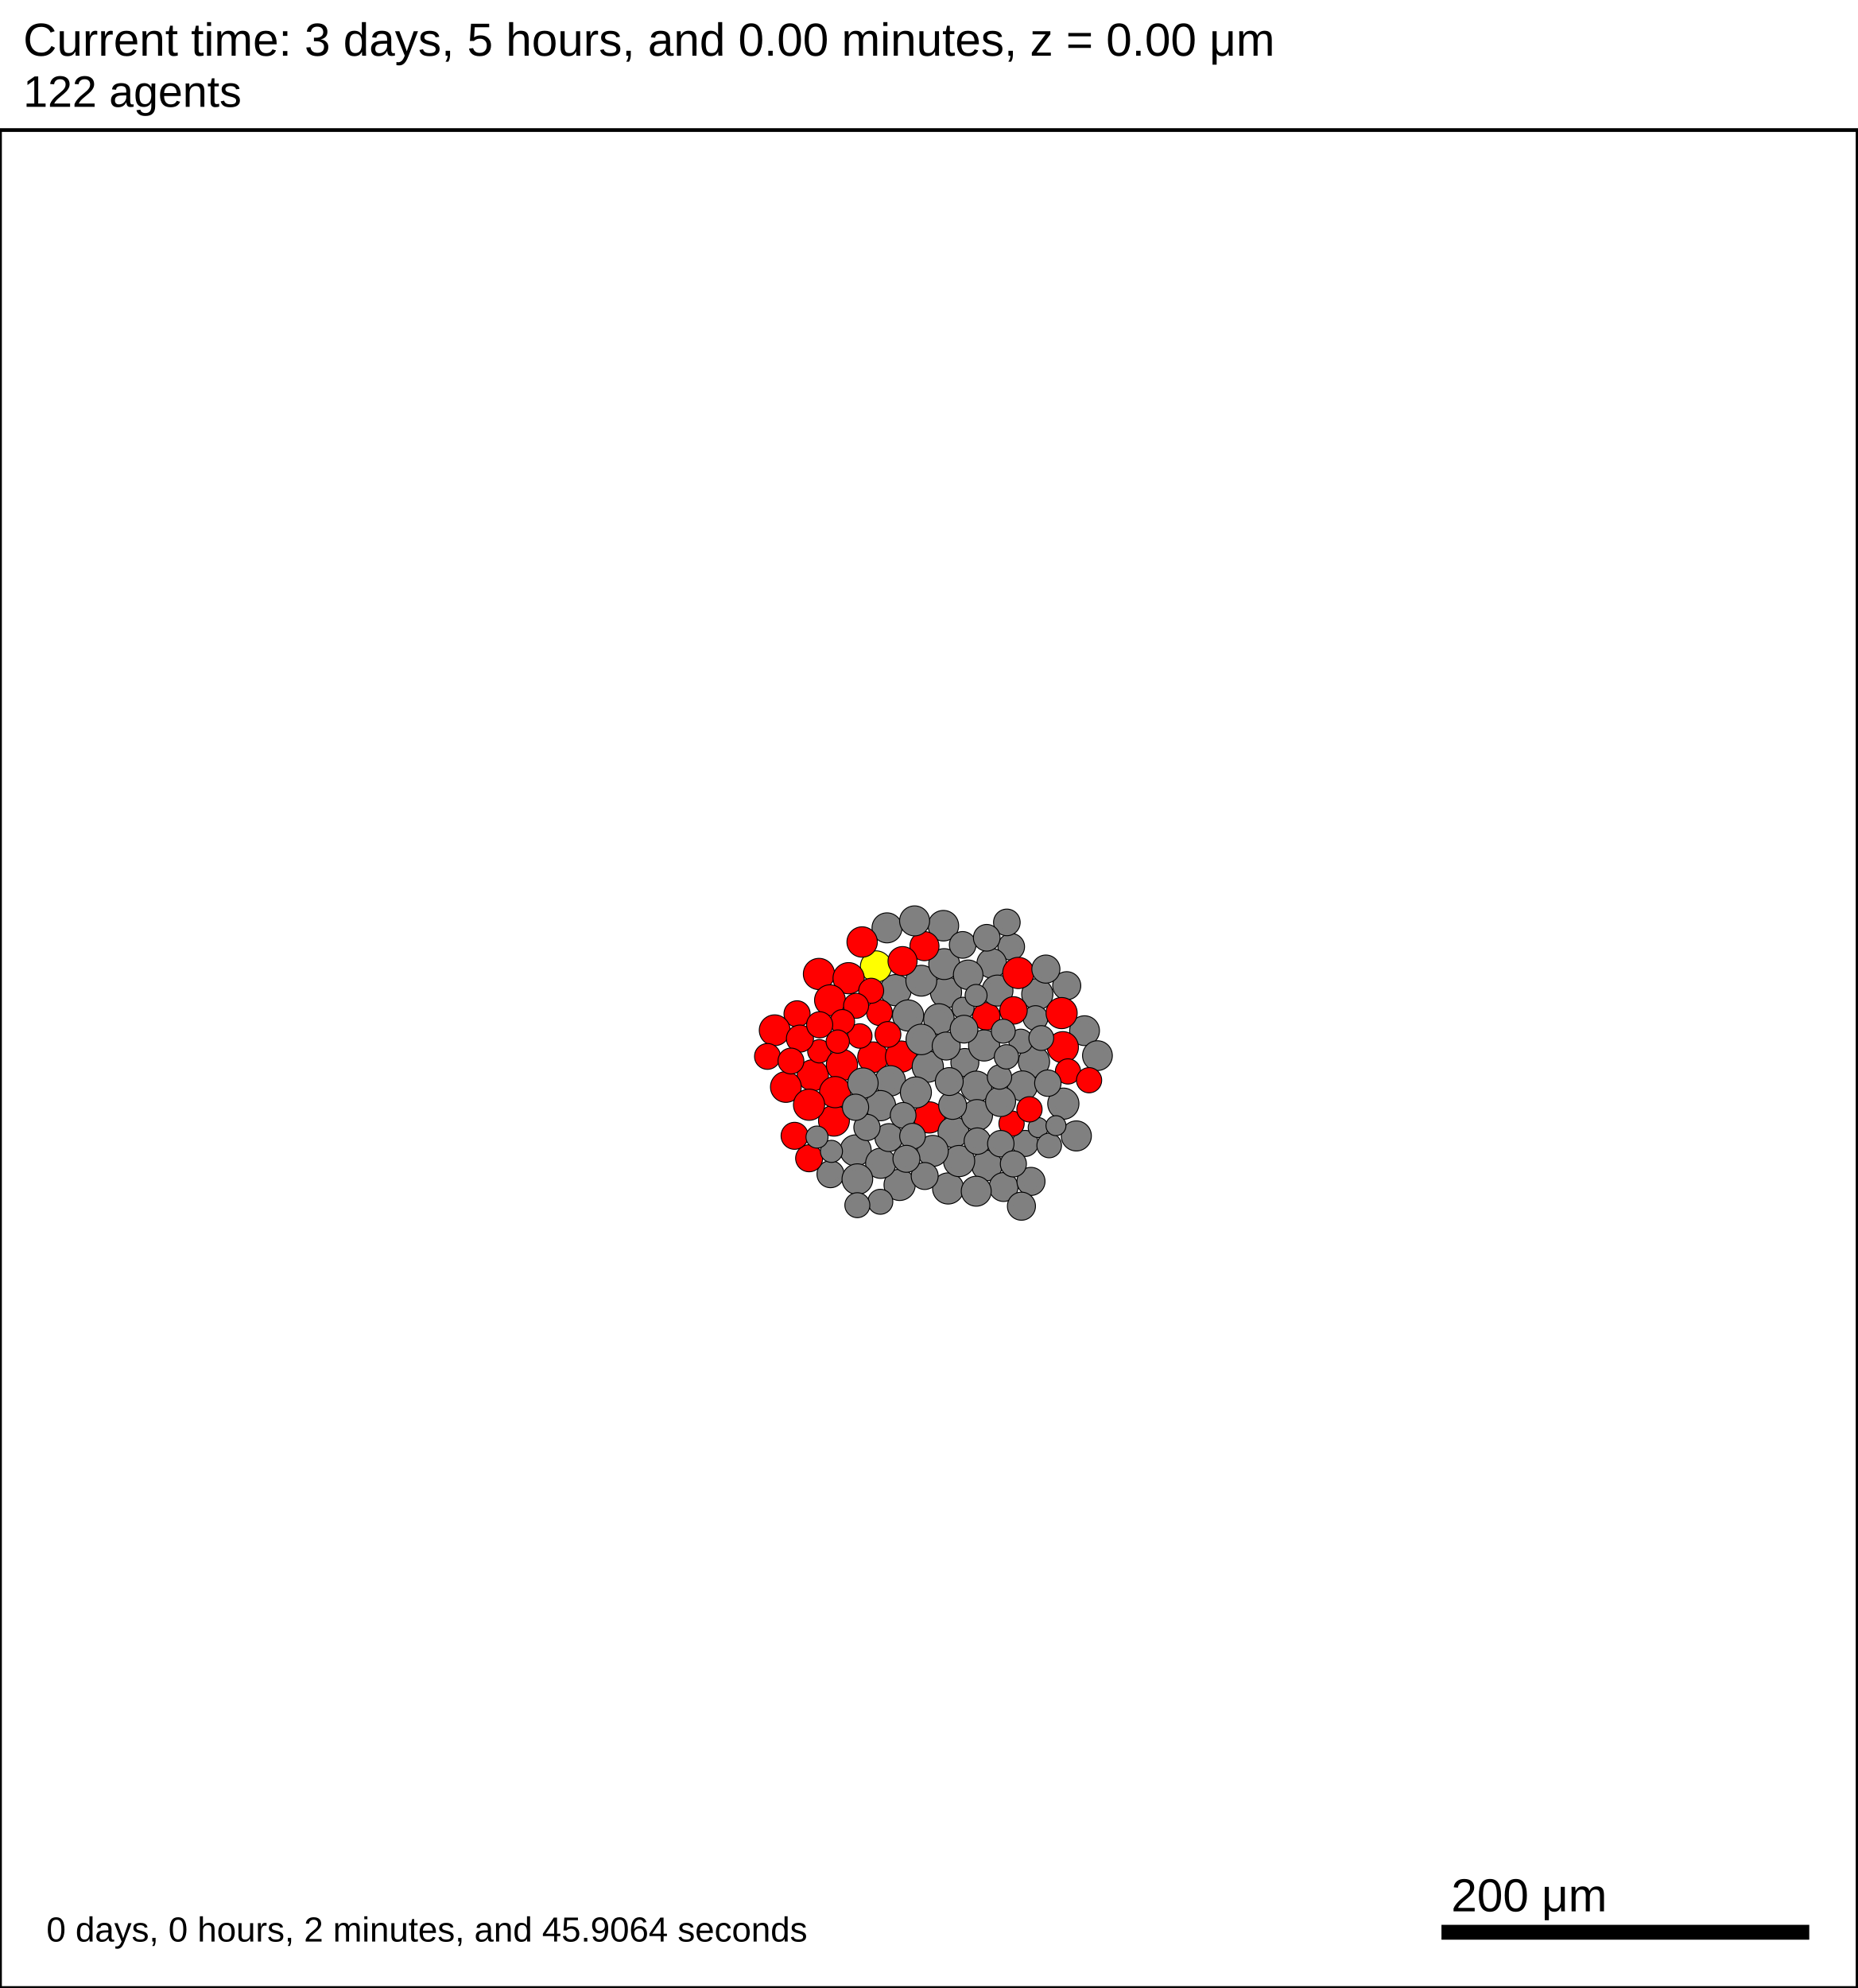
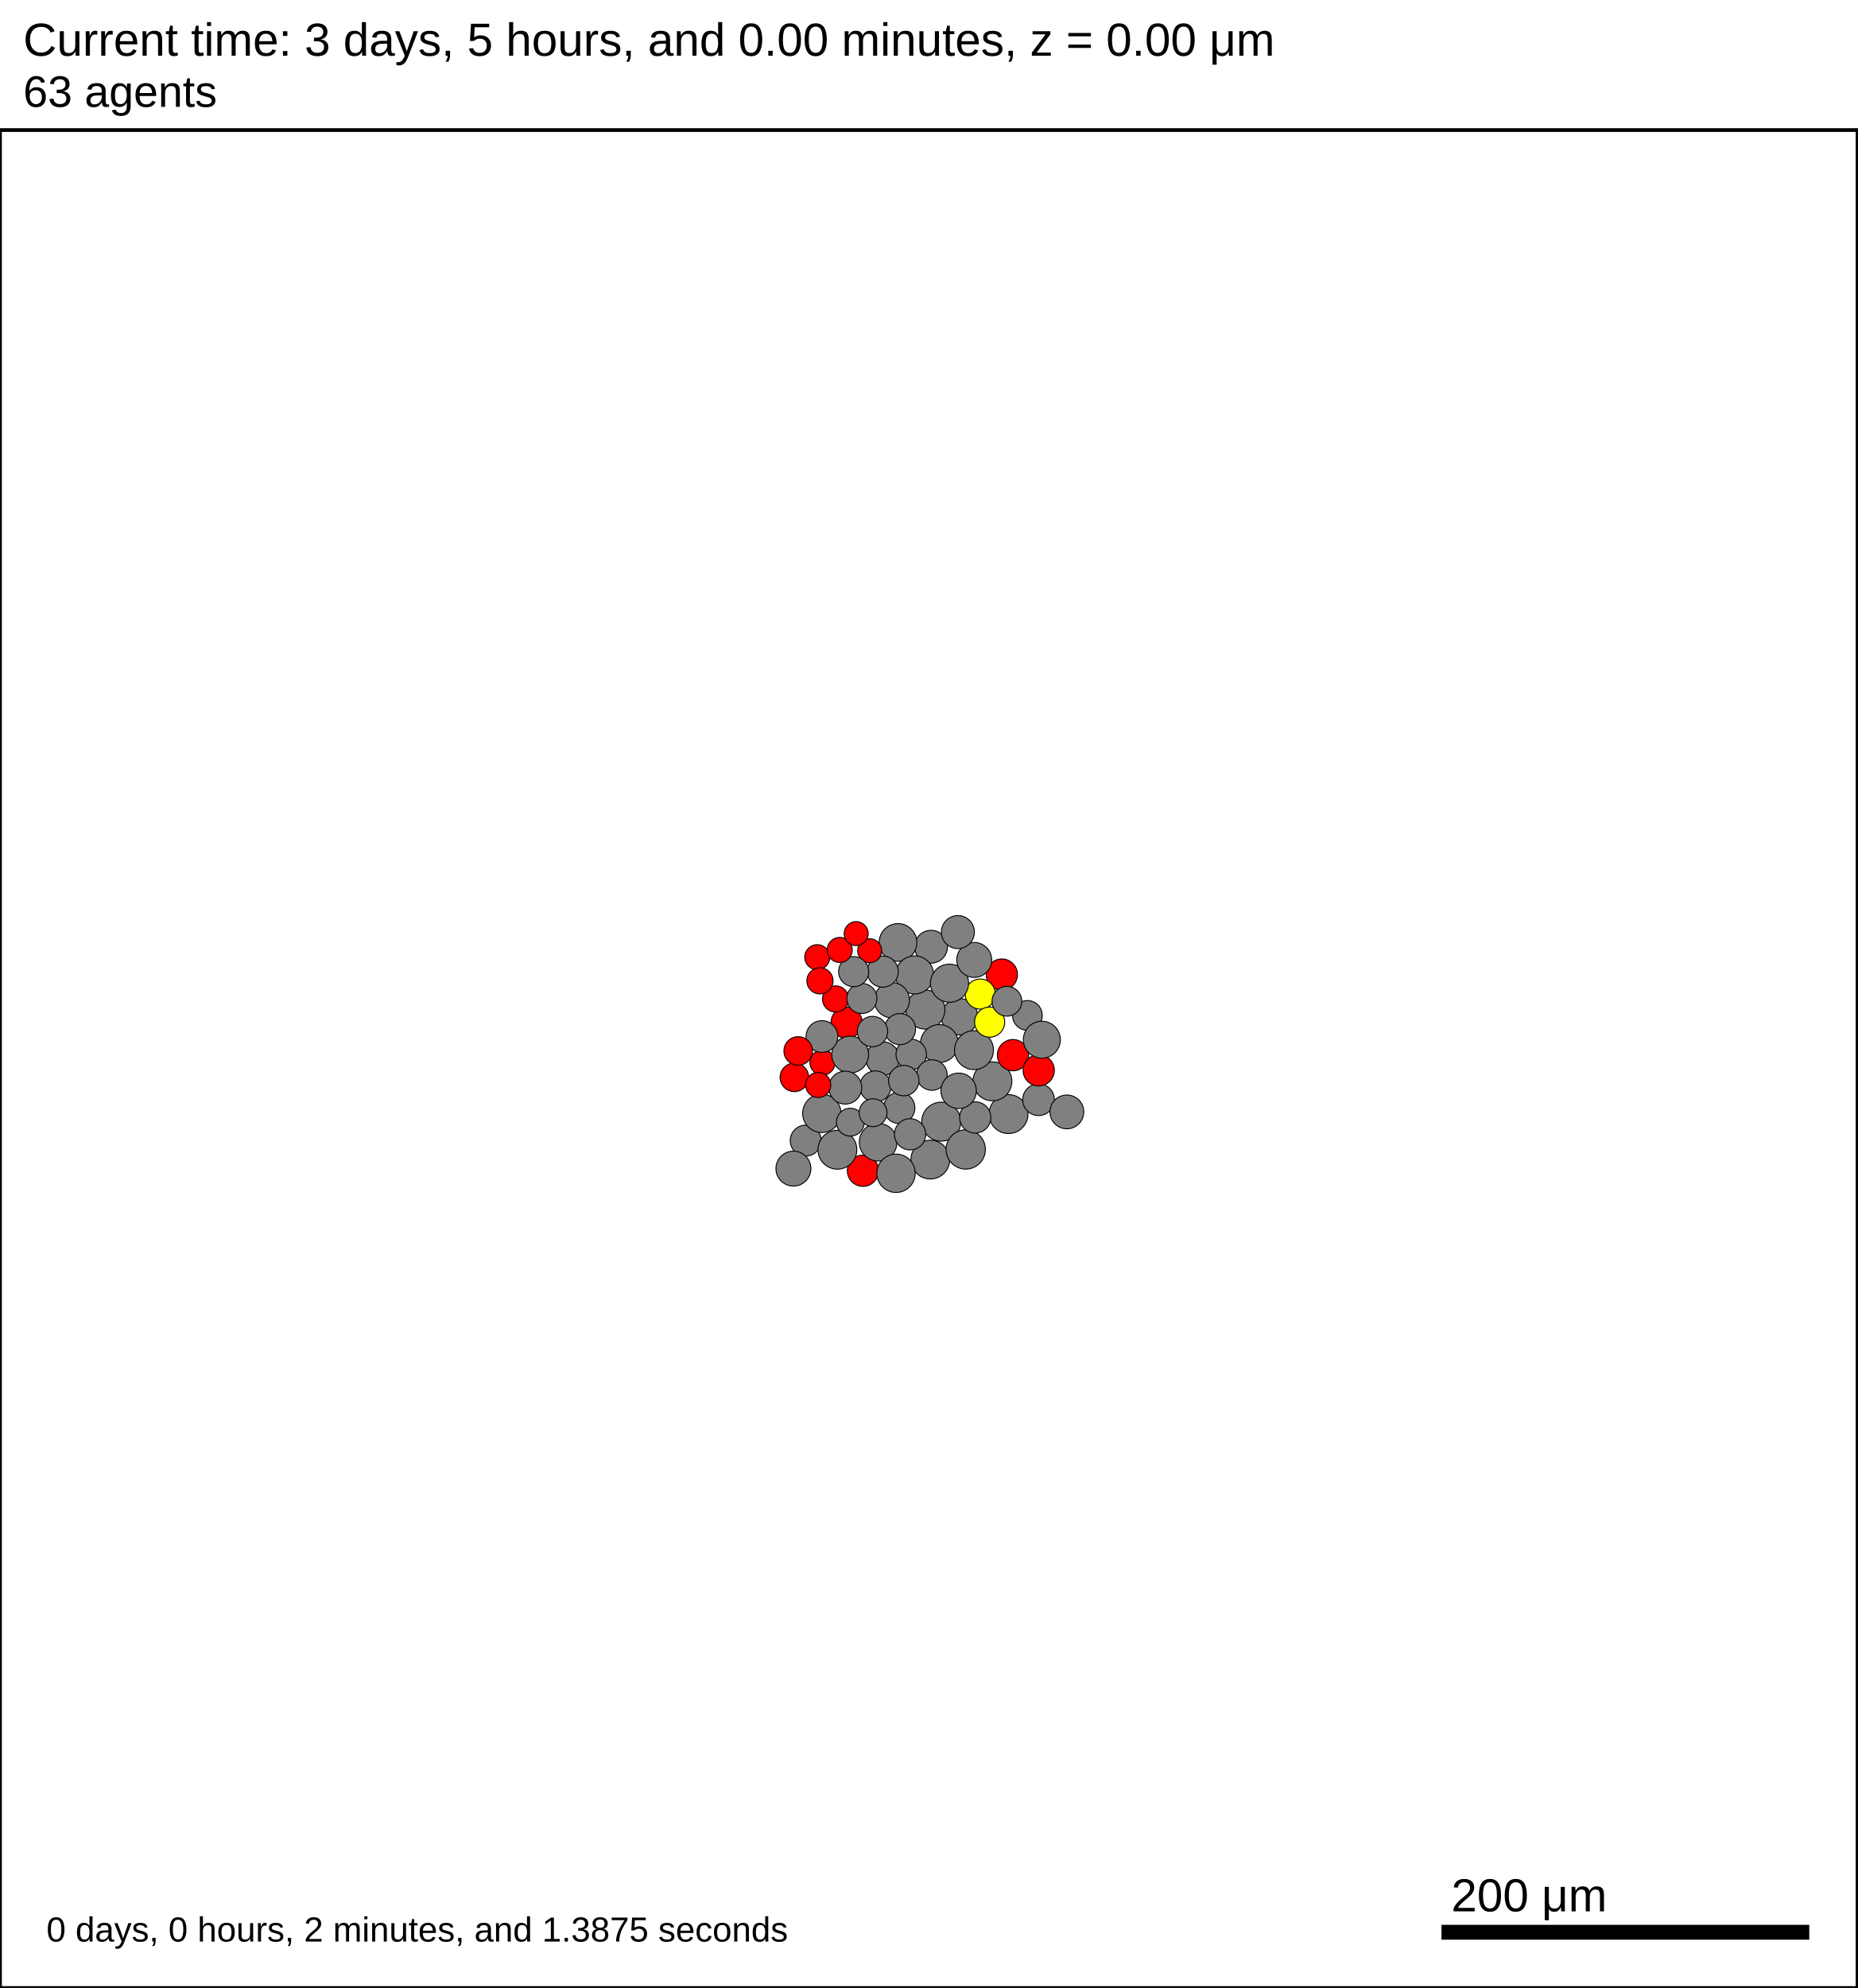
<svg xmlns="http://www.w3.org/2000/svg" version="1.1" width="1000" height="1070" id="svg2">
  <rect x="0" y="0" width="1000" height="1070" stroke-width="2" stroke="white" fill="white" />
  <text x="12.5" y="30" font-family="Arial" font-size="25" fill="black">
   Current time: 3 days, 5 hours, and 0.00 minutes, z = 0.00 μm
  </text>
  <text x="12.5" y="57.5" font-family="Arial" font-size="23.75" fill="black">
-    122 agents
+    63 agents
  </text>
  <g id="tissue" transform="translate(0,1070) scale(1,-1)">
    <g id="ECM">
  </g>
    <g id="cells">
      <g id="cell0" type="wt" dead="false">
-         <circle cx="551.884" cy="454.574" r="7.022" stroke-width="0.5" stroke="black" fill="grey" />
-         <circle cx="551.884" cy="454.574" r="4.256" stroke-width="0.5" stroke="grey" fill="grey" />
-       </g>
-       <g id="cell6" type="mutant1" dead="false">
-         <circle cx="469.975" cy="500.981" r="8.252" stroke-width="0.5" stroke="black" fill="red" />
-         <circle cx="469.975" cy="500.981" r="4.982" stroke-width="0.5" stroke="red" fill="red" />
+         <circle cx="516.581" cy="522.743" r="9.788" stroke-width="0.5" stroke="black" fill="grey" />
+         <circle cx="516.581" cy="522.743" r="5.947" stroke-width="0.5" stroke="grey" fill="grey" />
+       </g>
+       <g id="cell6" type="wt" dead="false">
+         <circle cx="475.177" cy="500.257" r="9.024" stroke-width="0.5" stroke="black" fill="grey" />
+         <circle cx="475.177" cy="500.257" r="5.485" stroke-width="0.5" stroke="grey" fill="grey" />
      </g>
      <g id="cell7" type="wt" dead="false">
-         <circle cx="482.142" cy="537.071" r="8.41" stroke-width="0.5" stroke="black" fill="grey" />
-         <circle cx="482.142" cy="537.071" r="5.051" stroke-width="0.5" stroke="grey" fill="grey" />
-       </g>
-       <g id="cell8" type="mutant1" dead="false">
-         <circle cx="485.076" cy="501.312" r="8.413" stroke-width="0.5" stroke="black" fill="red" />
-         <circle cx="485.076" cy="501.312" r="5.052" stroke-width="0.5" stroke="red" fill="red" />
+         <circle cx="506.706" cy="466.291" r="10.501" stroke-width="0.5" stroke="black" fill="grey" />
+         <circle cx="506.706" cy="466.291" r="6.325" stroke-width="0.5" stroke="grey" fill="grey" />
+       </g>
+       <g id="cell8" type="wt" dead="false">
+         <circle cx="542.926" cy="470.369" r="10.478" stroke-width="0.5" stroke="black" fill="grey" />
+         <circle cx="542.926" cy="470.369" r="6.316" stroke-width="0.5" stroke="grey" fill="grey" />
      </g>
      <g id="cell9" type="wt" dead="false">
-         <circle cx="509.274" cy="535.894" r="8.394" stroke-width="0.5" stroke="black" fill="grey" />
-         <circle cx="509.274" cy="535.894" r="5.045" stroke-width="0.5" stroke="grey" fill="grey" />
+         <circle cx="498.169" cy="526.603" r="10.509" stroke-width="0.5" stroke="black" fill="grey" />
+         <circle cx="498.169" cy="526.603" r="6.329" stroke-width="0.5" stroke="grey" fill="grey" />
      </g>
      <g id="cell10" type="wt" dead="false">
-         <circle cx="579.435" cy="458.605" r="8.095" stroke-width="0.5" stroke="black" fill="grey" />
-         <circle cx="579.435" cy="458.605" r="4.901" stroke-width="0.5" stroke="grey" fill="grey" />
-       </g>
-       <g id="cell11" type="wt" dead="false">
-         <circle cx="544.393" cy="560.413" r="7.166" stroke-width="0.5" stroke="black" fill="grey" />
-         <circle cx="544.393" cy="560.413" r="4.374" stroke-width="0.5" stroke="grey" fill="grey" />
+         <circle cx="534.254" cy="487.99" r="10.469" stroke-width="0.5" stroke="black" fill="grey" />
+         <circle cx="534.254" cy="487.99" r="6.311" stroke-width="0.5" stroke="grey" fill="grey" />
+       </g>
+       <g id="cell11" type="mutant1" dead="false">
+         <circle cx="539.34" cy="545.446" r="8.413" stroke-width="0.5" stroke="black" fill="red" />
+         <circle cx="539.34" cy="545.446" r="5.052" stroke-width="0.5" stroke="red" fill="red" />
      </g>
      <g id="cell12" type="wt" dead="false">
-         <circle cx="519.429" cy="498.125" r="7.543" stroke-width="0.5" stroke="black" fill="grey" />
-         <circle cx="519.429" cy="498.125" r="4.585" stroke-width="0.5" stroke="grey" fill="grey" />
+         <circle cx="500.828" cy="445.871" r="10.437" stroke-width="0.5" stroke="black" fill="grey" />
+         <circle cx="500.828" cy="445.871" r="6.296" stroke-width="0.5" stroke="grey" fill="grey" />
      </g>
      <g id="cell13" type="wt" dead="false">
-         <circle cx="495.986" cy="542.15" r="8.313" stroke-width="0.5" stroke="black" fill="grey" />
-         <circle cx="495.986" cy="542.15" r="5.011" stroke-width="0.5" stroke="grey" fill="grey" />
-       </g>
-       <g id="cell14" type="wt" dead="false">
-         <circle cx="484.307" cy="432.27" r="8.408" stroke-width="0.5" stroke="black" fill="grey" />
-         <circle cx="484.307" cy="432.27" r="5.05" stroke-width="0.5" stroke="grey" fill="grey" />
-       </g>
-       <g id="cell15" type="mutant1" dead="false">
-         <circle cx="500.251" cy="468.572" r="8.413" stroke-width="0.5" stroke="black" fill="red" />
-         <circle cx="500.251" cy="468.572" r="5.052" stroke-width="0.5" stroke="red" fill="red" />
+         <circle cx="553.09" cy="523.474" r="8.003" stroke-width="0.5" stroke="black" fill="grey" />
+         <circle cx="553.09" cy="523.474" r="4.853" stroke-width="0.5" stroke="grey" fill="grey" />
+       </g>
+       <g id="cell14" type="mutant1" dead="false">
+         <circle cx="442.791" cy="498.114" r="6.781" stroke-width="0.5" stroke="black" fill="red" />
+         <circle cx="442.791" cy="498.114" r="4.135" stroke-width="0.5" stroke="red" fill="red" />
+       </g>
+       <g id="cell15" type="wt" dead="false">
+         <circle cx="505.698" cy="508.322" r="10.199" stroke-width="0.5" stroke="black" fill="grey" />
+         <circle cx="505.698" cy="508.322" r="6.174" stroke-width="0.5" stroke="grey" fill="grey" />
      </g>
      <g id="cell16" type="mutant1" dead="false">
-         <circle cx="440.884" cy="545.776" r="8.41" stroke-width="0.5" stroke="black" fill="red" />
-         <circle cx="440.884" cy="545.776" r="5.051" stroke-width="0.5" stroke="red" fill="red" />
-       </g>
-       <g id="cell17" type="wt" dead="false">
-         <circle cx="508.283" cy="551.102" r="8.315" stroke-width="0.5" stroke="black" fill="grey" />
-         <circle cx="508.283" cy="551.102" r="5.011" stroke-width="0.5" stroke="grey" fill="grey" />
-       </g>
-       <g id="cell18" type="wt" dead="false">
-         <circle cx="505.457" cy="521.538" r="8.229" stroke-width="0.5" stroke="black" fill="grey" />
-         <circle cx="505.457" cy="521.538" r="4.97" stroke-width="0.5" stroke="grey" fill="grey" />
+         <circle cx="455.78" cy="519.582" r="8.413" stroke-width="0.5" stroke="black" fill="red" />
+         <circle cx="455.78" cy="519.582" r="5.052" stroke-width="0.5" stroke="red" fill="red" />
+       </g>
+       <g id="cell17" type="mutant2" dead="false">
+         <circle cx="527.722" cy="534.962" r="8.104" stroke-width="0.5" stroke="black" fill="yellow" />
+         <circle cx="527.722" cy="534.962" r="4.905" stroke-width="0.5" stroke="yellow" fill="yellow" />
+       </g>
+       <g id="cell18" type="mutant1" dead="false">
+         <circle cx="464.571" cy="439.869" r="8.413" stroke-width="0.5" stroke="black" fill="red" />
+         <circle cx="464.571" cy="439.869" r="5.052" stroke-width="0.5" stroke="red" fill="red" />
      </g>
      <g id="cell19" type="wt" dead="false">
-         <circle cx="556.639" cy="498.593" r="8.398" stroke-width="0.5" stroke="black" fill="grey" />
-         <circle cx="556.639" cy="498.593" r="5.047" stroke-width="0.5" stroke="grey" fill="grey" />
-       </g>
-       <g id="cell20" type="wt" dead="false">
-         <circle cx="583.86" cy="515.261" r="8.022" stroke-width="0.5" stroke="black" fill="grey" />
-         <circle cx="583.86" cy="515.261" r="4.862" stroke-width="0.5" stroke="grey" fill="grey" />
-       </g>
-       <g id="cell21" type="mutant1" dead="false">
-         <circle cx="437.583" cy="491.256" r="8.396" stroke-width="0.5" stroke="black" fill="red" />
-         <circle cx="437.583" cy="491.256" r="5.046" stroke-width="0.5" stroke="red" fill="red" />
-       </g>
-       <g id="cell22" type="mutant1" dead="false">
-         <circle cx="572.186" cy="506.364" r="8.385" stroke-width="0.5" stroke="black" fill="red" />
-         <circle cx="572.186" cy="506.364" r="5.042" stroke-width="0.5" stroke="red" fill="red" />
+         <circle cx="484.103" cy="473.699" r="8.411" stroke-width="0.5" stroke="black" fill="grey" />
+         <circle cx="484.103" cy="473.699" r="5.051" stroke-width="0.5" stroke="grey" fill="grey" />
+       </g>
+       <g id="cell20" type="mutant1" dead="false">
+         <circle cx="439.981" cy="554.817" r="6.745" stroke-width="0.5" stroke="black" fill="red" />
+         <circle cx="439.981" cy="554.817" r="4.116" stroke-width="0.5" stroke="red" fill="red" />
+       </g>
+       <g id="cell21" type="wt" dead="false">
+         <circle cx="501.224" cy="560.433" r="8.844" stroke-width="0.5" stroke="black" fill="grey" />
+         <circle cx="501.224" cy="560.433" r="5.387" stroke-width="0.5" stroke="grey" fill="grey" />
+       </g>
+       <g id="cell22" type="wt" dead="false">
+         <circle cx="559.094" cy="478.108" r="8.532" stroke-width="0.5" stroke="black" fill="grey" />
+         <circle cx="559.094" cy="478.108" r="5.176" stroke-width="0.5" stroke="grey" fill="grey" />
      </g>
      <g id="cell23" type="wt" dead="false">
-         <circle cx="499.462" cy="495.898" r="8.405" stroke-width="0.5" stroke="black" fill="grey" />
-         <circle cx="499.462" cy="495.898" r="5.049" stroke-width="0.5" stroke="grey" fill="grey" />
+         <circle cx="483.431" cy="562.743" r="10.141" stroke-width="0.5" stroke="black" fill="grey" />
+         <circle cx="483.431" cy="562.743" r="6.147" stroke-width="0.5" stroke="grey" fill="grey" />
      </g>
      <g id="cell24" type="wt" dead="false">
-         <circle cx="531.279" cy="442.715" r="8.195" stroke-width="0.5" stroke="black" fill="grey" />
-         <circle cx="531.279" cy="442.715" r="4.952" stroke-width="0.5" stroke="grey" fill="grey" />
-       </g>
-       <g id="cell25" type="mutant1" dead="false">
-         <circle cx="530.957" cy="523.005" r="7.388" stroke-width="0.5" stroke="black" fill="red" />
-         <circle cx="530.957" cy="523.005" r="4.49" stroke-width="0.5" stroke="red" fill="red" />
-       </g>
-       <g id="cell26" type="mutant1" dead="false">
-         <circle cx="441.075" cy="504.162" r="6.276" stroke-width="0.5" stroke="black" fill="red" />
-         <circle cx="441.075" cy="504.162" r="3.867" stroke-width="0.5" stroke="red" fill="red" />
+         <circle cx="519.894" cy="451.331" r="10.579" stroke-width="0.5" stroke="black" fill="grey" />
+         <circle cx="519.894" cy="451.331" r="6.358" stroke-width="0.5" stroke="grey" fill="grey" />
+       </g>
+       <g id="cell25" type="wt" dead="false">
+         <circle cx="433.745" cy="456.092" r="8.324" stroke-width="0.5" stroke="black" fill="grey" />
+         <circle cx="433.745" cy="456.092" r="5.016" stroke-width="0.5" stroke="grey" fill="grey" />
+       </g>
+       <g id="cell26" type="wt" dead="false">
+         <circle cx="442.416" cy="470.763" r="10.316" stroke-width="0.5" stroke="black" fill="grey" />
+         <circle cx="442.416" cy="470.763" r="6.235" stroke-width="0.5" stroke="grey" fill="grey" />
      </g>
      <g id="cell27" type="mutant1" dead="false">
-         <circle cx="544.564" cy="465.248" r="6.809" stroke-width="0.5" stroke="black" fill="red" />
-         <circle cx="544.564" cy="465.248" r="4.107" stroke-width="0.5" stroke="red" fill="red" />
+         <circle cx="545.328" cy="502.08" r="8.413" stroke-width="0.5" stroke="black" fill="red" />
+         <circle cx="545.328" cy="502.08" r="5.052" stroke-width="0.5" stroke="red" fill="red" />
      </g>
      <g id="cell28" type="wt" dead="false">
-         <circle cx="572.437" cy="475.967" r="8.405" stroke-width="0.5" stroke="black" fill="grey" />
-         <circle cx="572.437" cy="475.967" r="5.049" stroke-width="0.5" stroke="grey" fill="grey" />
-       </g>
-       <g id="cell29" type="mutant1" dead="false">
-         <circle cx="423.075" cy="484.958" r="8.296" stroke-width="0.5" stroke="black" fill="red" />
-         <circle cx="423.075" cy="484.958" r="5.003" stroke-width="0.5" stroke="red" fill="red" />
-       </g>
-       <g id="cell30" type="mutant1" dead="false">
-         <circle cx="448.957" cy="466.804" r="8.32" stroke-width="0.5" stroke="black" fill="red" />
-         <circle cx="448.957" cy="466.804" r="5.014" stroke-width="0.5" stroke="red" fill="red" />
+         <circle cx="492.382" cy="545.287" r="10.247" stroke-width="0.5" stroke="black" fill="grey" />
+         <circle cx="492.382" cy="545.287" r="6.201" stroke-width="0.5" stroke="grey" fill="grey" />
+       </g>
+       <g id="cell29" type="wt" dead="false">
+         <circle cx="471.258" cy="485.199" r="8.384" stroke-width="0.5" stroke="black" fill="grey" />
+         <circle cx="471.258" cy="485.199" r="5.042" stroke-width="0.5" stroke="grey" fill="grey" />
+       </g>
+       <g id="cell30" type="wt" dead="false">
+         <circle cx="472.737" cy="455.24" r="10.142" stroke-width="0.5" stroke="black" fill="grey" />
+         <circle cx="472.737" cy="455.24" r="6.149" stroke-width="0.5" stroke="grey" fill="grey" />
      </g>
      <g id="cell31" type="wt" dead="false">
-         <circle cx="460.621" cy="450.793" r="8.397" stroke-width="0.5" stroke="black" fill="grey" />
-         <circle cx="460.621" cy="450.793" r="5.047" stroke-width="0.5" stroke="grey" fill="grey" />
+         <circle cx="480.133" cy="531.669" r="9.483" stroke-width="0.5" stroke="black" fill="grey" />
+         <circle cx="480.133" cy="531.669" r="5.774" stroke-width="0.5" stroke="grey" fill="grey" />
      </g>
      <g id="cell32" type="wt" dead="false">
-         <circle cx="549.533" cy="509.622" r="6.453" stroke-width="0.5" stroke="black" fill="grey" />
-         <circle cx="549.533" cy="509.622" r="3.937" stroke-width="0.5" stroke="grey" fill="grey" />
+         <circle cx="490.545" cy="502.478" r="8.188" stroke-width="0.5" stroke="black" fill="grey" />
+         <circle cx="490.545" cy="502.478" r="4.949" stroke-width="0.5" stroke="grey" fill="grey" />
      </g>
      <g id="cell33" type="wt" dead="false">
-         <circle cx="510.43" cy="430.348" r="8.393" stroke-width="0.5" stroke="black" fill="grey" />
-         <circle cx="510.43" cy="430.348" r="5.045" stroke-width="0.5" stroke="grey" fill="grey" />
+         <circle cx="450.81" cy="451.186" r="10.464" stroke-width="0.5" stroke="black" fill="grey" />
+         <circle cx="450.81" cy="451.186" r="6.31" stroke-width="0.5" stroke="grey" fill="grey" />
      </g>
      <g id="cell34" type="wt" dead="false">
-         <circle cx="513.295" cy="460.669" r="8.327" stroke-width="0.5" stroke="black" fill="grey" />
-         <circle cx="513.295" cy="460.669" r="5.019" stroke-width="0.5" stroke="grey" fill="grey" />
-       </g>
-       <g id="cell35" type="mutant2" dead="false">
-         <circle cx="471.606" cy="549.811" r="8.413" stroke-width="0.5" stroke="black" fill="yellow" />
-         <circle cx="471.606" cy="549.811" r="5.052" stroke-width="0.5" stroke="yellow" fill="yellow" />
-       </g>
-       <g id="cell36" type="mutant1" dead="false">
-         <circle cx="456.843" cy="543.504" r="8.405" stroke-width="0.5" stroke="black" fill="red" />
-         <circle cx="456.843" cy="543.504" r="5.049" stroke-width="0.5" stroke="red" fill="red" />
-       </g>
-       <g id="cell37" type="mutant1" dead="false">
-         <circle cx="574.934" cy="493.327" r="6.782" stroke-width="0.5" stroke="black" fill="red" />
-         <circle cx="574.934" cy="493.327" r="4.087" stroke-width="0.5" stroke="red" fill="red" />
+         <circle cx="457.688" cy="502.396" r="9.897" stroke-width="0.5" stroke="black" fill="grey" />
+         <circle cx="457.688" cy="502.396" r="6.009" stroke-width="0.5" stroke="grey" fill="grey" />
+       </g>
+       <g id="cell35" type="wt" dead="false">
+         <circle cx="442.491" cy="512.128" r="8.543" stroke-width="0.5" stroke="black" fill="grey" />
+         <circle cx="442.491" cy="512.128" r="5.149" stroke-width="0.5" stroke="grey" fill="grey" />
+       </g>
+       <g id="cell36" type="wt" dead="false">
+         <circle cx="524.333" cy="504.795" r="10.476" stroke-width="0.5" stroke="black" fill="grey" />
+         <circle cx="524.333" cy="504.795" r="6.314" stroke-width="0.5" stroke="grey" fill="grey" />
+       </g>
+       <g id="cell37" type="wt" dead="false">
+         <circle cx="525.007" cy="468.556" r="8.405" stroke-width="0.5" stroke="black" fill="grey" />
+         <circle cx="525.007" cy="468.556" r="5.049" stroke-width="0.5" stroke="grey" fill="grey" />
      </g>
      <g id="cell38" type="wt" dead="false">
-         <circle cx="474.113" cy="443.884" r="8.128" stroke-width="0.5" stroke="black" fill="grey" />
-         <circle cx="474.113" cy="443.884" r="4.926" stroke-width="0.5" stroke="grey" fill="grey" />
+         <circle cx="501.689" cy="491.396" r="8.223" stroke-width="0.5" stroke="black" fill="grey" />
+         <circle cx="501.689" cy="491.396" r="4.967" stroke-width="0.5" stroke="grey" fill="grey" />
      </g>
      <g id="cell39" type="mutant1" dead="false">
-         <circle cx="453.234" cy="496.812" r="8.409" stroke-width="0.5" stroke="black" fill="red" />
-         <circle cx="453.234" cy="496.812" r="5.051" stroke-width="0.5" stroke="red" fill="red" />
+         <circle cx="559.186" cy="493.916" r="8.413" stroke-width="0.5" stroke="black" fill="red" />
+         <circle cx="559.186" cy="493.916" r="5.052" stroke-width="0.5" stroke="red" fill="red" />
      </g>
      <g id="cell40" type="wt" dead="false">
-         <circle cx="507.863" cy="571.763" r="8.222" stroke-width="0.5" stroke="black" fill="grey" />
-         <circle cx="507.863" cy="571.763" r="4.967" stroke-width="0.5" stroke="grey" fill="grey" />
+         <circle cx="482.372" cy="438.507" r="10.329" stroke-width="0.5" stroke="black" fill="grey" />
+         <circle cx="482.372" cy="438.507" r="6.243" stroke-width="0.5" stroke="grey" fill="grey" />
      </g>
      <g id="cell41" type="wt" dead="false">
-         <circle cx="574.258" cy="539.455" r="7.565" stroke-width="0.5" stroke="black" fill="grey" />
-         <circle cx="574.258" cy="539.455" r="4.599" stroke-width="0.5" stroke="grey" fill="grey" />
+         <circle cx="511.161" cy="540.814" r="10.263" stroke-width="0.5" stroke="black" fill="grey" />
+         <circle cx="511.161" cy="540.814" r="6.21" stroke-width="0.5" stroke="grey" fill="grey" />
      </g>
      <g id="cell42" type="wt" dead="false">
-         <circle cx="558.418" cy="534.881" r="8.404" stroke-width="0.5" stroke="black" fill="grey" />
-         <circle cx="558.418" cy="534.881" r="5.049" stroke-width="0.5" stroke="grey" fill="grey" />
+         <circle cx="484.521" cy="516.105" r="8.362" stroke-width="0.5" stroke="black" fill="grey" />
+         <circle cx="484.521" cy="516.105" r="5.098" stroke-width="0.5" stroke="grey" fill="grey" />
      </g>
      <g id="cell43" type="mutant1" dead="false">
-         <circle cx="462.854" cy="512.402" r="6.59" stroke-width="0.5" stroke="black" fill="red" />
-         <circle cx="462.854" cy="512.402" r="4.042" stroke-width="0.5" stroke="red" fill="red" />
+         <circle cx="449.845" cy="532.326" r="7.049" stroke-width="0.5" stroke="black" fill="red" />
+         <circle cx="449.845" cy="532.326" r="4.295" stroke-width="0.5" stroke="red" fill="red" />
      </g>
      <g id="cell44" type="wt" dead="false">
-         <circle cx="550.434" cy="485.518" r="8.091" stroke-width="0.5" stroke="black" fill="grey" />
-         <circle cx="550.434" cy="485.518" r="4.899" stroke-width="0.5" stroke="grey" fill="grey" />
+         <circle cx="475.205" cy="547.052" r="8.38" stroke-width="0.5" stroke="black" fill="grey" />
+         <circle cx="475.205" cy="547.052" r="5.04" stroke-width="0.5" stroke="grey" fill="grey" />
      </g>
      <g id="cell45" type="mutant1" dead="false">
-         <circle cx="449.583" cy="482.191" r="8.405" stroke-width="0.5" stroke="black" fill="red" />
-         <circle cx="449.583" cy="482.191" r="5.049" stroke-width="0.5" stroke="red" fill="red" />
+         <circle cx="468.191" cy="558.287" r="6.46" stroke-width="0.5" stroke="black" fill="red" />
+         <circle cx="468.191" cy="558.287" r="3.916" stroke-width="0.5" stroke="red" fill="red" />
      </g>
      <g id="cell46" type="wt" dead="false">
-         <circle cx="479.287" cy="488.262" r="8.182" stroke-width="0.5" stroke="black" fill="grey" />
-         <circle cx="479.287" cy="488.262" r="4.951" stroke-width="0.5" stroke="grey" fill="grey" />
+         <circle cx="464.001" cy="532.599" r="8.094" stroke-width="0.5" stroke="black" fill="grey" />
+         <circle cx="464.001" cy="532.599" r="4.905" stroke-width="0.5" stroke="grey" fill="grey" />
      </g>
      <g id="cell47" type="wt" dead="false">
-         <circle cx="557.451" cy="522.032" r="6.681" stroke-width="0.5" stroke="black" fill="grey" />
-         <circle cx="557.451" cy="522.032" r="4.017" stroke-width="0.5" stroke="grey" fill="grey" />
-       </g>
-       <g id="cell48" type="mutant1" dead="false">
-         <circle cx="435.542" cy="475.408" r="8.396" stroke-width="0.5" stroke="black" fill="red" />
-         <circle cx="435.542" cy="475.408" r="5.046" stroke-width="0.5" stroke="red" fill="red" />
-       </g>
-       <g id="cell49" type="wt" dead="false">
-         <circle cx="473.916" cy="423.168" r="6.723" stroke-width="0.5" stroke="black" fill="grey" />
-         <circle cx="473.916" cy="423.168" r="4.08" stroke-width="0.5" stroke="grey" fill="grey" />
-       </g>
-       <g id="cell50" type="wt" dead="false">
-         <circle cx="518.469" cy="527.34" r="5.929" stroke-width="0.5" stroke="black" fill="grey" />
-         <circle cx="518.469" cy="527.34" r="3.609" stroke-width="0.5" stroke="grey" fill="grey" />
+         <circle cx="524.464" cy="553.333" r="9.402" stroke-width="0.5" stroke="black" fill="grey" />
+         <circle cx="524.464" cy="553.333" r="5.717" stroke-width="0.5" stroke="grey" fill="grey" />
+       </g>
+       <g id="cell48" type="wt" dead="false">
+         <circle cx="457.779" cy="466.011" r="7.488" stroke-width="0.5" stroke="black" fill="grey" />
+         <circle cx="457.779" cy="466.011" r="4.559" stroke-width="0.5" stroke="grey" fill="grey" />
+       </g>
+       <g id="cell49" type="mutant1" dead="false">
+         <circle cx="427.651" cy="490.134" r="7.682" stroke-width="0.5" stroke="black" fill="red" />
+         <circle cx="427.651" cy="490.134" r="4.685" stroke-width="0.5" stroke="red" fill="red" />
+       </g>
+       <g id="cell50" type="mutant2" dead="false">
+         <circle cx="532.765" cy="519.875" r="8.104" stroke-width="0.5" stroke="black" fill="yellow" />
+         <circle cx="532.765" cy="519.875" r="4.905" stroke-width="0.5" stroke="yellow" fill="yellow" />
      </g>
      <g id="cell51" type="wt" dead="false">
-         <circle cx="516.325" cy="445.091" r="8.393" stroke-width="0.5" stroke="black" fill="grey" />
-         <circle cx="516.325" cy="445.091" r="5.045" stroke-width="0.5" stroke="grey" fill="grey" />
+         <circle cx="489.936" cy="459.489" r="8.411" stroke-width="0.5" stroke="black" fill="grey" />
+         <circle cx="489.936" cy="459.489" r="5.051" stroke-width="0.5" stroke="grey" fill="grey" />
      </g>
      <g id="cell52" type="wt" dead="false">
-         <circle cx="488.861" cy="523.437" r="8.394" stroke-width="0.5" stroke="black" fill="grey" />
-         <circle cx="488.861" cy="523.437" r="5.045" stroke-width="0.5" stroke="grey" fill="grey" />
+         <circle cx="560.867" cy="510.406" r="9.952" stroke-width="0.5" stroke="black" fill="grey" />
+         <circle cx="560.867" cy="510.406" r="6.041" stroke-width="0.5" stroke="grey" fill="grey" />
      </g>
      <g id="cell53" type="wt" dead="false">
-         <circle cx="525.578" cy="485.175" r="8.336" stroke-width="0.5" stroke="black" fill="grey" />
-         <circle cx="525.578" cy="485.175" r="5.022" stroke-width="0.5" stroke="grey" fill="grey" />
-       </g>
-       <g id="cell54" type="mutant1" dead="false">
-         <circle cx="571.512" cy="524.724" r="8.385" stroke-width="0.5" stroke="black" fill="red" />
-         <circle cx="571.512" cy="524.724" r="5.042" stroke-width="0.5" stroke="red" fill="red" />
-       </g>
-       <g id="cell55" type="wt" dead="false">
-         <circle cx="525.965" cy="469.813" r="8.373" stroke-width="0.5" stroke="black" fill="grey" />
-         <circle cx="525.965" cy="469.813" r="5.038" stroke-width="0.5" stroke="grey" fill="grey" />
+         <circle cx="516.075" cy="482.895" r="9.534" stroke-width="0.5" stroke="black" fill="grey" />
+         <circle cx="516.075" cy="482.895" r="5.815" stroke-width="0.5" stroke="grey" fill="grey" />
+       </g>
+       <g id="cell54" type="wt" dead="false">
+         <circle cx="427.129" cy="441.025" r="9.404" stroke-width="0.5" stroke="black" fill="grey" />
+         <circle cx="427.129" cy="441.025" r="5.73" stroke-width="0.5" stroke="grey" fill="grey" />
+       </g>
+       <g id="cell55" type="mutant1" dead="false">
+         <circle cx="429.699" cy="504.353" r="7.682" stroke-width="0.5" stroke="black" fill="red" />
+         <circle cx="429.699" cy="504.353" r="4.685" stroke-width="0.5" stroke="red" fill="red" />
      </g>
      <g id="cell56" type="wt" dead="false">
-         <circle cx="533.886" cy="551.515" r="7.962" stroke-width="0.5" stroke="black" fill="grey" />
-         <circle cx="533.886" cy="551.515" r="4.834" stroke-width="0.5" stroke="grey" fill="grey" />
+         <circle cx="459.549" cy="547.036" r="8.094" stroke-width="0.5" stroke="black" fill="grey" />
+         <circle cx="459.549" cy="547.036" r="4.905" stroke-width="0.5" stroke="grey" fill="grey" />
      </g>
      <g id="cell57" type="wt" dead="false">
-         <circle cx="502.162" cy="450.55" r="8.36" stroke-width="0.5" stroke="black" fill="grey" />
-         <circle cx="502.162" cy="450.55" r="5.033" stroke-width="0.5" stroke="grey" fill="grey" />
+         <circle cx="574.333" cy="471.538" r="9.095" stroke-width="0.5" stroke="black" fill="grey" />
+         <circle cx="574.333" cy="471.538" r="5.545" stroke-width="0.5" stroke="grey" fill="grey" />
      </g>
      <g id="cell58" type="wt" dead="false">
-         <circle cx="529.778" cy="507.297" r="8.378" stroke-width="0.5" stroke="black" fill="grey" />
-         <circle cx="529.778" cy="507.297" r="5.039" stroke-width="0.5" stroke="grey" fill="grey" />
+         <circle cx="455.043" cy="484.61" r="8.862" stroke-width="0.5" stroke="black" fill="grey" />
+         <circle cx="455.043" cy="484.61" r="5.38" stroke-width="0.5" stroke="grey" fill="grey" />
      </g>
      <g id="cell59" type="wt" dead="false">
-         <circle cx="493.068" cy="482.035" r="8.36" stroke-width="0.5" stroke="black" fill="grey" />
-         <circle cx="493.068" cy="482.035" r="5.033" stroke-width="0.5" stroke="grey" fill="grey" />
+         <circle cx="486.519" cy="488.402" r="8.188" stroke-width="0.5" stroke="black" fill="grey" />
+         <circle cx="486.519" cy="488.402" r="4.949" stroke-width="0.5" stroke="grey" fill="grey" />
      </g>
      <g id="cell60" type="wt" dead="false">
-         <circle cx="536.99" cy="536.844" r="8.341" stroke-width="0.5" stroke="black" fill="grey" />
-         <circle cx="536.99" cy="536.844" r="5.025" stroke-width="0.5" stroke="grey" fill="grey" />
+         <circle cx="515.662" cy="568.32" r="8.885" stroke-width="0.5" stroke="black" fill="grey" />
+         <circle cx="515.662" cy="568.32" r="5.414" stroke-width="0.5" stroke="grey" fill="grey" />
      </g>
      <g id="cell61" type="wt" dead="false">
-         <circle cx="526.15" cy="455.809" r="7.122" stroke-width="0.5" stroke="black" fill="grey" />
-         <circle cx="526.15" cy="455.809" r="4.337" stroke-width="0.5" stroke="grey" fill="grey" />
-       </g>
-       <g id="cell62" type="wt" dead="false">
-         <circle cx="512.825" cy="475.017" r="7.497" stroke-width="0.5" stroke="black" fill="grey" />
-         <circle cx="512.825" cy="475.017" r="4.567" stroke-width="0.5" stroke="grey" fill="grey" />
-       </g>
-       <g id="cell63" type="wt" dead="false">
-         <circle cx="447.098" cy="438.023" r="7.283" stroke-width="0.5" stroke="black" fill="grey" />
-         <circle cx="447.098" cy="438.023" r="4.436" stroke-width="0.5" stroke="grey" fill="grey" />
+         <circle cx="469.693" cy="514.788" r="8.17" stroke-width="0.5" stroke="black" fill="grey" />
+         <circle cx="469.693" cy="514.788" r="4.963" stroke-width="0.5" stroke="grey" fill="grey" />
+       </g>
+       <g id="cell62" type="mutant1" dead="false">
+         <circle cx="441.413" cy="542.076" r="7.049" stroke-width="0.5" stroke="black" fill="red" />
+         <circle cx="441.413" cy="542.076" r="4.295" stroke-width="0.5" stroke="red" fill="red" />
+       </g>
+       <g id="cell63" type="mutant1" dead="false">
+         <circle cx="440.461" cy="486.06" r="6.781" stroke-width="0.5" stroke="black" fill="red" />
+         <circle cx="440.461" cy="486.06" r="4.135" stroke-width="0.5" stroke="red" fill="red" />
      </g>
      <g id="cell64" type="mutant1" dead="false">
-         <circle cx="429.082" cy="524.316" r="7.036" stroke-width="0.5" stroke="black" fill="red" />
-         <circle cx="429.082" cy="524.316" r="4.278" stroke-width="0.5" stroke="red" fill="red" />
-       </g>
-       <g id="cell65" type="mutant1" dead="false">
-         <circle cx="446.813" cy="531.654" r="8.303" stroke-width="0.5" stroke="black" fill="red" />
-         <circle cx="446.813" cy="531.654" r="5.008" stroke-width="0.5" stroke="red" fill="red" />
-       </g>
-       <g id="cell66" type="wt" dead="false">
-         <circle cx="474.018" cy="474.906" r="8.146" stroke-width="0.5" stroke="black" fill="grey" />
-         <circle cx="474.018" cy="474.906" r="4.933" stroke-width="0.5" stroke="grey" fill="grey" />
-       </g>
-       <g id="cell67" type="mutant1" dead="false">
-         <circle cx="435.593" cy="446.58" r="7.27" stroke-width="0.5" stroke="black" fill="red" />
-         <circle cx="435.593" cy="446.58" r="4.429" stroke-width="0.5" stroke="red" fill="red" />
-       </g>
-       <g id="cell68" type="wt" dead="false">
-         <circle cx="518.234" cy="561.431" r="7.177" stroke-width="0.5" stroke="black" fill="grey" />
-         <circle cx="518.234" cy="561.431" r="4.371" stroke-width="0.5" stroke="grey" fill="grey" />
-       </g>
-       <g id="cell69" type="mutant1" dead="false">
-         <circle cx="497.675" cy="560.749" r="7.83" stroke-width="0.5" stroke="black" fill="red" />
-         <circle cx="497.675" cy="560.749" r="4.753" stroke-width="0.5" stroke="red" fill="red" />
-       </g>
-       <g id="cell70" type="wt" dead="false">
-         <circle cx="461.553" cy="435.333" r="8.262" stroke-width="0.5" stroke="black" fill="grey" />
-         <circle cx="461.553" cy="435.333" r="4.99" stroke-width="0.5" stroke="grey" fill="grey" />
-       </g>
-       <g id="cell71" type="mutant1" dead="false">
-         <circle cx="417.047" cy="515.488" r="8.296" stroke-width="0.5" stroke="black" fill="red" />
-         <circle cx="417.047" cy="515.488" r="5.003" stroke-width="0.5" stroke="red" fill="red" />
-       </g>
-       <g id="cell72" type="mutant1" dead="false">
-         <circle cx="473.459" cy="524.983" r="6.94" stroke-width="0.5" stroke="black" fill="red" />
-         <circle cx="473.459" cy="524.983" r="4.227" stroke-width="0.5" stroke="red" fill="red" />
-       </g>
-       <g id="cell73" type="wt" dead="false">
-         <circle cx="478.546" cy="457.724" r="7.519" stroke-width="0.5" stroke="black" fill="grey" />
-         <circle cx="478.546" cy="457.724" r="4.588" stroke-width="0.5" stroke="grey" fill="grey" />
-       </g>
-       <g id="cell74" type="wt" dead="false">
-         <circle cx="495.968" cy="510.55" r="8.229" stroke-width="0.5" stroke="black" fill="grey" />
-         <circle cx="495.968" cy="510.55" r="4.97" stroke-width="0.5" stroke="grey" fill="grey" />
-       </g>
-       <g id="cell75" type="wt" dead="false">
-         <circle cx="497.807" cy="437.042" r="7.262" stroke-width="0.5" stroke="black" fill="grey" />
-         <circle cx="497.807" cy="437.042" r="4.442" stroke-width="0.5" stroke="grey" fill="grey" />
-       </g>
-       <g id="cell76" type="wt" dead="false">
-         <circle cx="464.556" cy="487.038" r="8.182" stroke-width="0.5" stroke="black" fill="grey" />
-         <circle cx="464.556" cy="487.038" r="4.951" stroke-width="0.5" stroke="grey" fill="grey" />
-       </g>
-       <g id="cell77" type="wt" dead="false">
-         <circle cx="477.519" cy="570.598" r="8.082" stroke-width="0.5" stroke="black" fill="grey" />
-         <circle cx="477.519" cy="570.598" r="4.901" stroke-width="0.5" stroke="grey" fill="grey" />
-       </g>
-       <g id="cell78" type="mutant1" dead="false">
-         <circle cx="548.214" cy="546.325" r="8.413" stroke-width="0.5" stroke="black" fill="red" />
-         <circle cx="548.214" cy="546.325" r="5.052" stroke-width="0.5" stroke="red" fill="red" />
-       </g>
-       <g id="cell79" type="wt" dead="false">
-         <circle cx="540.258" cy="431.108" r="7.775" stroke-width="0.5" stroke="black" fill="grey" />
-         <circle cx="540.258" cy="431.108" r="4.742" stroke-width="0.5" stroke="grey" fill="grey" />
-       </g>
-       <g id="cell80" type="wt" dead="false">
-         <circle cx="466.723" cy="463.172" r="7.064" stroke-width="0.5" stroke="black" fill="grey" />
-         <circle cx="466.723" cy="463.172" r="4.318" stroke-width="0.5" stroke="grey" fill="grey" />
-       </g>
-       <g id="cell81" type="mutant1" dead="false">
-         <circle cx="464.127" cy="562.989" r="8.182" stroke-width="0.5" stroke="black" fill="red" />
-         <circle cx="464.127" cy="562.989" r="4.946" stroke-width="0.5" stroke="red" fill="red" />
-       </g>
-       <g id="cell82" type="wt" dead="false">
-         <circle cx="492.367" cy="574.357" r="8.082" stroke-width="0.5" stroke="black" fill="grey" />
-         <circle cx="492.367" cy="574.357" r="4.901" stroke-width="0.5" stroke="grey" fill="grey" />
-       </g>
-       <g id="cell83" type="wt" dead="false">
-         <circle cx="525.55" cy="428.854" r="8.068" stroke-width="0.5" stroke="black" fill="grey" />
-         <circle cx="525.55" cy="428.854" r="4.894" stroke-width="0.5" stroke="grey" fill="grey" />
-       </g>
-       <g id="cell84" type="mutant1" dead="false">
-         <circle cx="413.159" cy="501.407" r="6.96" stroke-width="0.5" stroke="black" fill="red" />
-         <circle cx="413.159" cy="501.407" r="4.258" stroke-width="0.5" stroke="red" fill="red" />
-       </g>
-       <g id="cell85" type="wt" dead="false">
-         <circle cx="558.892" cy="463.119" r="5.387" stroke-width="0.5" stroke="black" fill="grey" />
-         <circle cx="558.892" cy="463.119" r="3.292" stroke-width="0.5" stroke="grey" fill="grey" />
-       </g>
-       <g id="cell86" type="wt" dead="false">
-         <circle cx="538.649" cy="477.137" r="8.091" stroke-width="0.5" stroke="black" fill="grey" />
-         <circle cx="538.649" cy="477.137" r="4.899" stroke-width="0.5" stroke="grey" fill="grey" />
-       </g>
-       <g id="cell87" type="wt" dead="false">
-         <circle cx="590.799" cy="501.827" r="8.022" stroke-width="0.5" stroke="black" fill="grey" />
-         <circle cx="590.799" cy="501.827" r="4.862" stroke-width="0.5" stroke="grey" fill="grey" />
-       </g>
-       <g id="cell88" type="wt" dead="false">
-         <circle cx="521.211" cy="545.332" r="7.962" stroke-width="0.5" stroke="black" fill="grey" />
-         <circle cx="521.211" cy="545.332" r="4.834" stroke-width="0.5" stroke="grey" fill="grey" />
-       </g>
-       <g id="cell89" type="wt" dead="false">
-         <circle cx="555.019" cy="434.13" r="7.559" stroke-width="0.5" stroke="black" fill="grey" />
-         <circle cx="555.019" cy="434.13" r="4.628" stroke-width="0.5" stroke="grey" fill="grey" />
-       </g>
-       <g id="cell90" type="wt" dead="false">
-         <circle cx="538.064" cy="490.302" r="6.555" stroke-width="0.5" stroke="black" fill="grey" />
-         <circle cx="538.064" cy="490.302" r="4.006" stroke-width="0.5" stroke="grey" fill="grey" />
-       </g>
-       <g id="cell91" type="wt" dead="false">
-         <circle cx="549.877" cy="420.797" r="7.559" stroke-width="0.5" stroke="black" fill="grey" />
-         <circle cx="549.877" cy="420.797" r="4.628" stroke-width="0.5" stroke="grey" fill="grey" />
-       </g>
-       <g id="cell92" type="mutant1" dead="false">
-         <circle cx="485.879" cy="552.694" r="7.83" stroke-width="0.5" stroke="black" fill="red" />
-         <circle cx="485.879" cy="552.694" r="4.753" stroke-width="0.5" stroke="red" fill="red" />
-       </g>
-       <g id="cell93" type="wt" dead="false">
-         <circle cx="486.197" cy="469.684" r="6.921" stroke-width="0.5" stroke="black" fill="grey" />
-         <circle cx="486.197" cy="469.684" r="4.255" stroke-width="0.5" stroke="grey" fill="grey" />
-       </g>
-       <g id="cell94" type="mutant1" dead="false">
-         <circle cx="468.986" cy="536.745" r="6.734" stroke-width="0.5" stroke="black" fill="red" />
-         <circle cx="468.986" cy="536.745" r="4.132" stroke-width="0.5" stroke="red" fill="red" />
-       </g>
-       <g id="cell95" type="wt" dead="false">
-         <circle cx="563.038" cy="548.408" r="7.565" stroke-width="0.5" stroke="black" fill="grey" />
-         <circle cx="563.038" cy="548.408" r="4.599" stroke-width="0.5" stroke="grey" fill="grey" />
-       </g>
-       <g id="cell96" type="wt" dead="false">
-         <circle cx="511.028" cy="487.888" r="7.497" stroke-width="0.5" stroke="black" fill="grey" />
-         <circle cx="511.028" cy="487.888" r="4.567" stroke-width="0.5" stroke="grey" fill="grey" />
-       </g>
-       <g id="cell97" type="wt" dead="false">
-         <circle cx="509.38" cy="506.993" r="7.543" stroke-width="0.5" stroke="black" fill="grey" />
-         <circle cx="509.38" cy="506.993" r="4.585" stroke-width="0.5" stroke="grey" fill="grey" />
-       </g>
-       <g id="cell98" type="wt" dead="false">
-         <circle cx="518.981" cy="516.069" r="7.471" stroke-width="0.5" stroke="black" fill="grey" />
-         <circle cx="518.981" cy="516.069" r="4.547" stroke-width="0.5" stroke="grey" fill="grey" />
-       </g>
-       <g id="cell99" type="mutant1" dead="false">
-         <circle cx="430.642" cy="510.996" r="7.292" stroke-width="0.5" stroke="black" fill="red" />
-         <circle cx="430.642" cy="510.996" r="4.462" stroke-width="0.5" stroke="red" fill="red" />
-       </g>
-       <g id="cell100" type="wt" dead="false">
-         <circle cx="491.272" cy="458.471" r="6.921" stroke-width="0.5" stroke="black" fill="grey" />
-         <circle cx="491.272" cy="458.471" r="4.255" stroke-width="0.5" stroke="grey" fill="grey" />
-       </g>
-       <g id="cell101" type="wt" dead="false">
-         <circle cx="487.963" cy="446.285" r="7.262" stroke-width="0.5" stroke="black" fill="grey" />
-         <circle cx="487.963" cy="446.285" r="4.442" stroke-width="0.5" stroke="grey" fill="grey" />
-       </g>
-       <g id="cell102" type="mutant1" dead="false">
-         <circle cx="545.611" cy="526.159" r="7.388" stroke-width="0.5" stroke="black" fill="red" />
-         <circle cx="545.611" cy="526.159" r="4.49" stroke-width="0.5" stroke="red" fill="red" />
-       </g>
-       <g id="cell103" type="wt" dead="false">
-         <circle cx="447.605" cy="450.303" r="5.954" stroke-width="0.5" stroke="black" fill="grey" />
-         <circle cx="447.605" cy="450.303" r="3.643" stroke-width="0.5" stroke="grey" fill="grey" />
-       </g>
-       <g id="cell104" type="mutant1" dead="false">
-         <circle cx="427.76" cy="458.673" r="7.27" stroke-width="0.5" stroke="black" fill="red" />
-         <circle cx="427.76" cy="458.673" r="4.429" stroke-width="0.5" stroke="red" fill="red" />
-       </g>
-       <g id="cell105" type="wt" dead="false">
-         <circle cx="542.031" cy="573.536" r="7.166" stroke-width="0.5" stroke="black" fill="grey" />
-         <circle cx="542.031" cy="573.536" r="4.374" stroke-width="0.5" stroke="grey" fill="grey" />
-       </g>
-       <g id="cell106" type="mutant1" dead="false">
-         <circle cx="460.863" cy="528.647" r="6.734" stroke-width="0.5" stroke="black" fill="red" />
-         <circle cx="460.863" cy="528.647" r="4.132" stroke-width="0.5" stroke="red" fill="red" />
-       </g>
-       <g id="cell107" type="wt" dead="false">
-         <circle cx="531.2" cy="565.266" r="7.177" stroke-width="0.5" stroke="black" fill="grey" />
-         <circle cx="531.2" cy="565.266" r="4.371" stroke-width="0.5" stroke="grey" fill="grey" />
-       </g>
-       <g id="cell108" type="wt" dead="false">
-         <circle cx="460.564" cy="474.04" r="7.064" stroke-width="0.5" stroke="black" fill="grey" />
-         <circle cx="460.564" cy="474.04" r="4.318" stroke-width="0.5" stroke="grey" fill="grey" />
-       </g>
-       <g id="cell109" type="wt" dead="false">
-         <circle cx="538.772" cy="454.437" r="7.122" stroke-width="0.5" stroke="black" fill="grey" />
-         <circle cx="538.772" cy="454.437" r="4.337" stroke-width="0.5" stroke="grey" fill="grey" />
-       </g>
-       <g id="cell110" type="mutant1" dead="false">
-         <circle cx="425.798" cy="498.925" r="6.96" stroke-width="0.5" stroke="black" fill="red" />
-         <circle cx="425.798" cy="498.925" r="4.258" stroke-width="0.5" stroke="red" fill="red" />
-       </g>
-       <g id="cell111" type="mutant1" dead="false">
-         <circle cx="453.482" cy="520.04" r="6.59" stroke-width="0.5" stroke="black" fill="red" />
-         <circle cx="453.482" cy="520.04" r="4.042" stroke-width="0.5" stroke="red" fill="red" />
-       </g>
-       <g id="cell112" type="wt" dead="false">
-         <circle cx="564.104" cy="487.018" r="7.116" stroke-width="0.5" stroke="black" fill="grey" />
-         <circle cx="564.104" cy="487.018" r="4.319" stroke-width="0.5" stroke="grey" fill="grey" />
-       </g>
-       <g id="cell113" type="mutant1" dead="false">
-         <circle cx="441.263" cy="518.424" r="7.036" stroke-width="0.5" stroke="black" fill="red" />
-         <circle cx="441.263" cy="518.424" r="4.278" stroke-width="0.5" stroke="red" fill="red" />
-       </g>
-       <g id="cell114" type="mutant1" dead="false">
-         <circle cx="450.995" cy="509.389" r="6.276" stroke-width="0.5" stroke="black" fill="red" />
-         <circle cx="450.995" cy="509.389" r="3.867" stroke-width="0.5" stroke="red" fill="red" />
-       </g>
-       <g id="cell115" type="mutant1" dead="false">
-         <circle cx="478.031" cy="513.235" r="6.94" stroke-width="0.5" stroke="black" fill="red" />
-         <circle cx="478.031" cy="513.235" r="4.227" stroke-width="0.5" stroke="red" fill="red" />
-       </g>
-       <g id="cell116" type="wt" dead="false">
-         <circle cx="545.547" cy="443.556" r="7.022" stroke-width="0.5" stroke="black" fill="grey" />
-         <circle cx="545.547" cy="443.556" r="4.256" stroke-width="0.5" stroke="grey" fill="grey" />
-       </g>
-       <g id="cell117" type="wt" dead="false">
-         <circle cx="541.822" cy="501.187" r="6.555" stroke-width="0.5" stroke="black" fill="grey" />
-         <circle cx="541.822" cy="501.187" r="4.006" stroke-width="0.5" stroke="grey" fill="grey" />
-       </g>
-       <g id="cell118" type="wt" dead="false">
-         <circle cx="564.824" cy="453.477" r="6.629" stroke-width="0.5" stroke="black" fill="grey" />
-         <circle cx="564.824" cy="453.477" r="4.035" stroke-width="0.5" stroke="grey" fill="grey" />
-       </g>
-       <g id="cell119" type="wt" dead="false">
-         <circle cx="461.547" cy="421.331" r="6.723" stroke-width="0.5" stroke="black" fill="grey" />
-         <circle cx="461.547" cy="421.331" r="4.08" stroke-width="0.5" stroke="grey" fill="grey" />
-       </g>
-       <g id="cell120" type="wt" dead="false">
-         <circle cx="540.113" cy="514.981" r="6.453" stroke-width="0.5" stroke="black" fill="grey" />
-         <circle cx="540.113" cy="514.981" r="3.937" stroke-width="0.5" stroke="grey" fill="grey" />
-       </g>
-       <g id="cell121" type="mutant1" dead="false">
-         <circle cx="554.204" cy="472.924" r="6.809" stroke-width="0.5" stroke="black" fill="red" />
-         <circle cx="554.204" cy="472.924" r="4.107" stroke-width="0.5" stroke="red" fill="red" />
-       </g>
-       <g id="cell122" type="wt" dead="false">
-         <circle cx="439.835" cy="457.995" r="5.954" stroke-width="0.5" stroke="black" fill="grey" />
-         <circle cx="439.835" cy="457.995" r="3.643" stroke-width="0.5" stroke="grey" fill="grey" />
-       </g>
-       <g id="cell123" type="mutant1" dead="false">
-         <circle cx="586.297" cy="488.589" r="6.782" stroke-width="0.5" stroke="black" fill="red" />
-         <circle cx="586.297" cy="488.589" r="4.087" stroke-width="0.5" stroke="red" fill="red" />
-       </g>
-       <g id="cell124" type="wt" dead="false">
-         <circle cx="568.467" cy="464.138" r="5.387" stroke-width="0.5" stroke="black" fill="grey" />
-         <circle cx="568.467" cy="464.138" r="3.292" stroke-width="0.5" stroke="grey" fill="grey" />
-       </g>
-       <g id="cell125" type="wt" dead="false">
-         <circle cx="560.566" cy="511.297" r="6.681" stroke-width="0.5" stroke="black" fill="grey" />
-         <circle cx="560.566" cy="511.297" r="4.017" stroke-width="0.5" stroke="grey" fill="grey" />
-       </g>
-       <g id="cell126" type="wt" dead="false">
-         <circle cx="525.467" cy="534.228" r="5.929" stroke-width="0.5" stroke="black" fill="grey" />
-         <circle cx="525.467" cy="534.228" r="3.609" stroke-width="0.5" stroke="grey" fill="grey" />
+         <circle cx="452.06" cy="558.712" r="6.745" stroke-width="0.5" stroke="black" fill="red" />
+         <circle cx="452.06" cy="558.712" r="4.116" stroke-width="0.5" stroke="red" fill="red" />
+       </g>
+       <g id="cell65" type="wt" dead="false">
+         <circle cx="469.995" cy="471.119" r="7.488" stroke-width="0.5" stroke="black" fill="grey" />
+         <circle cx="469.995" cy="471.119" r="4.559" stroke-width="0.5" stroke="grey" fill="grey" />
+       </g>
+       <g id="cell66" type="mutant1" dead="false">
+         <circle cx="460.92" cy="567.505" r="6.46" stroke-width="0.5" stroke="black" fill="red" />
+         <circle cx="460.92" cy="567.505" r="3.916" stroke-width="0.5" stroke="red" fill="red" />
+       </g>
+       <g id="cell67" type="wt" dead="false">
+         <circle cx="542.056" cy="531.085" r="8.003" stroke-width="0.5" stroke="black" fill="grey" />
+         <circle cx="542.056" cy="531.085" r="4.853" stroke-width="0.5" stroke="grey" fill="grey" />
      </g>
    </g>
  </g>
  <rect x="775" y="1035" width="200" height="10" stroke-width="2" stroke="rgb(255,255,255)" fill="rgb(0,0,0)" />
  <text x="781.25" y="1028.75" font-family="Arial" font-size="25" fill="black">
   200 μm
  </text>
  <text x="25" y="1045" font-family="Arial" font-size="18.75" fill="black">
-    0 days, 0 hours, 2 minutes, and 45.9064 seconds
+    0 days, 0 hours, 2 minutes, and 1.3875 seconds
  </text>
  <rect x="0" y="70" width="1000" height="1000" stroke-width="2" stroke="rgb(0,0,0)" fill="none" />
</svg>
